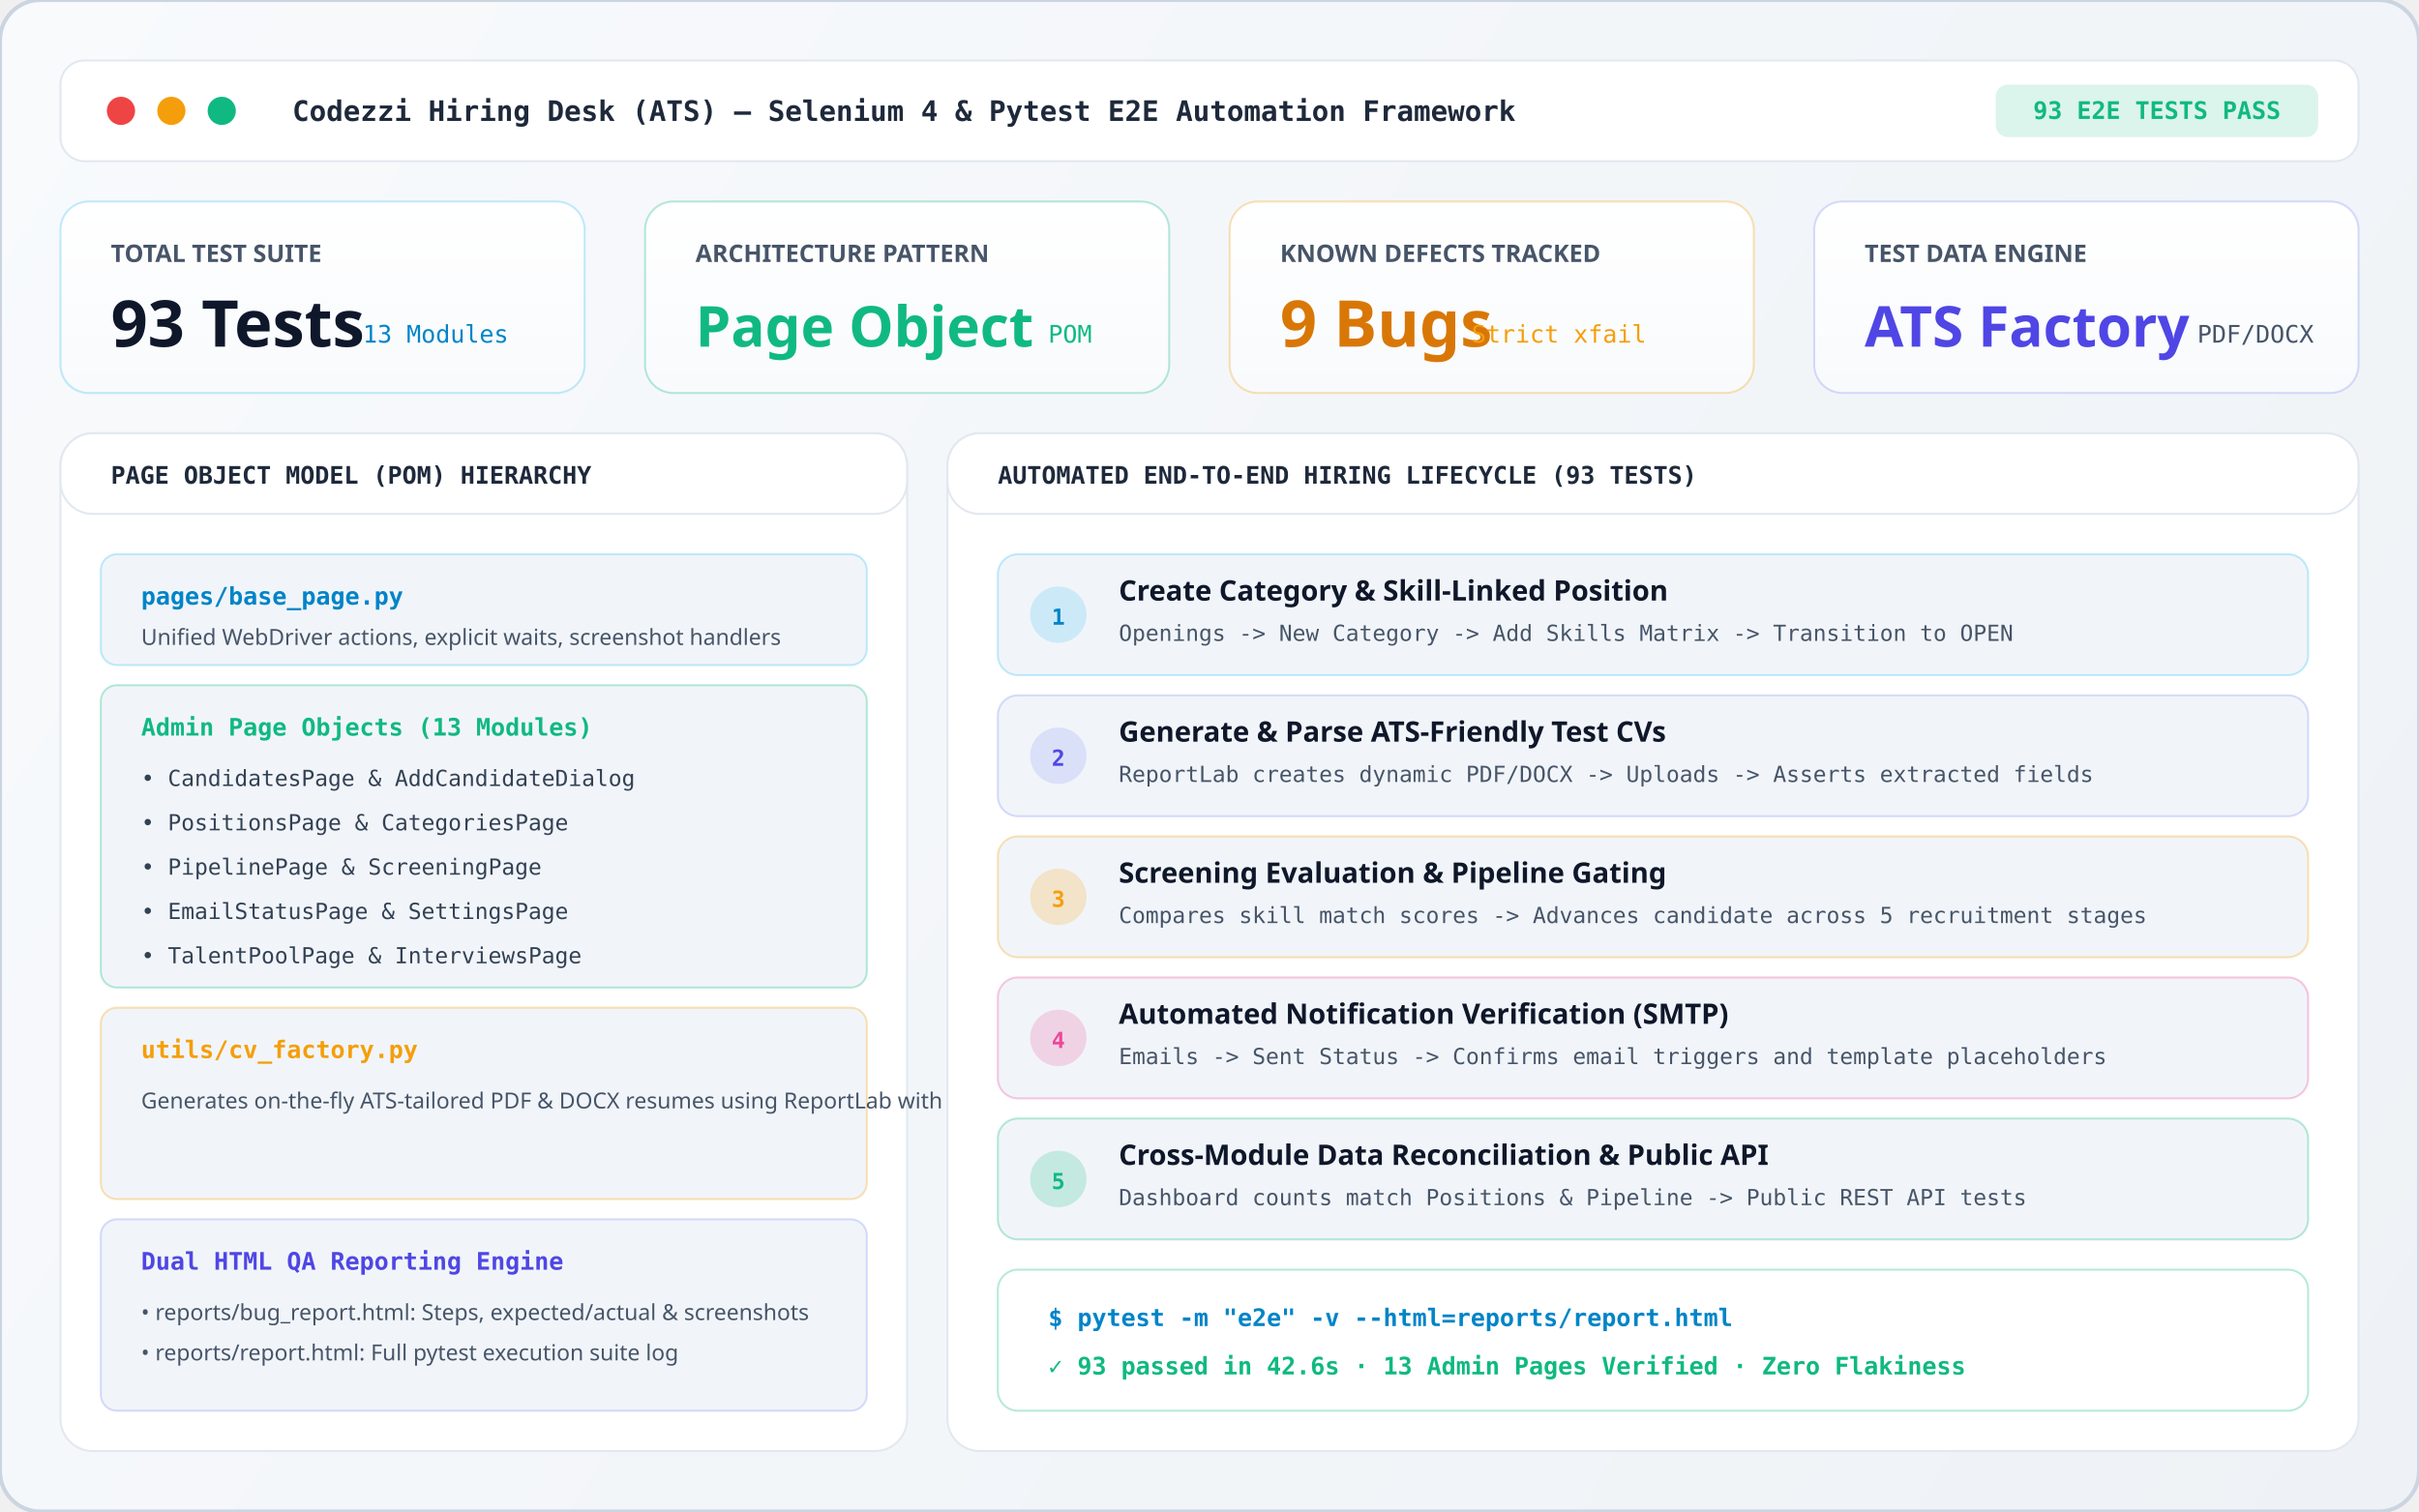
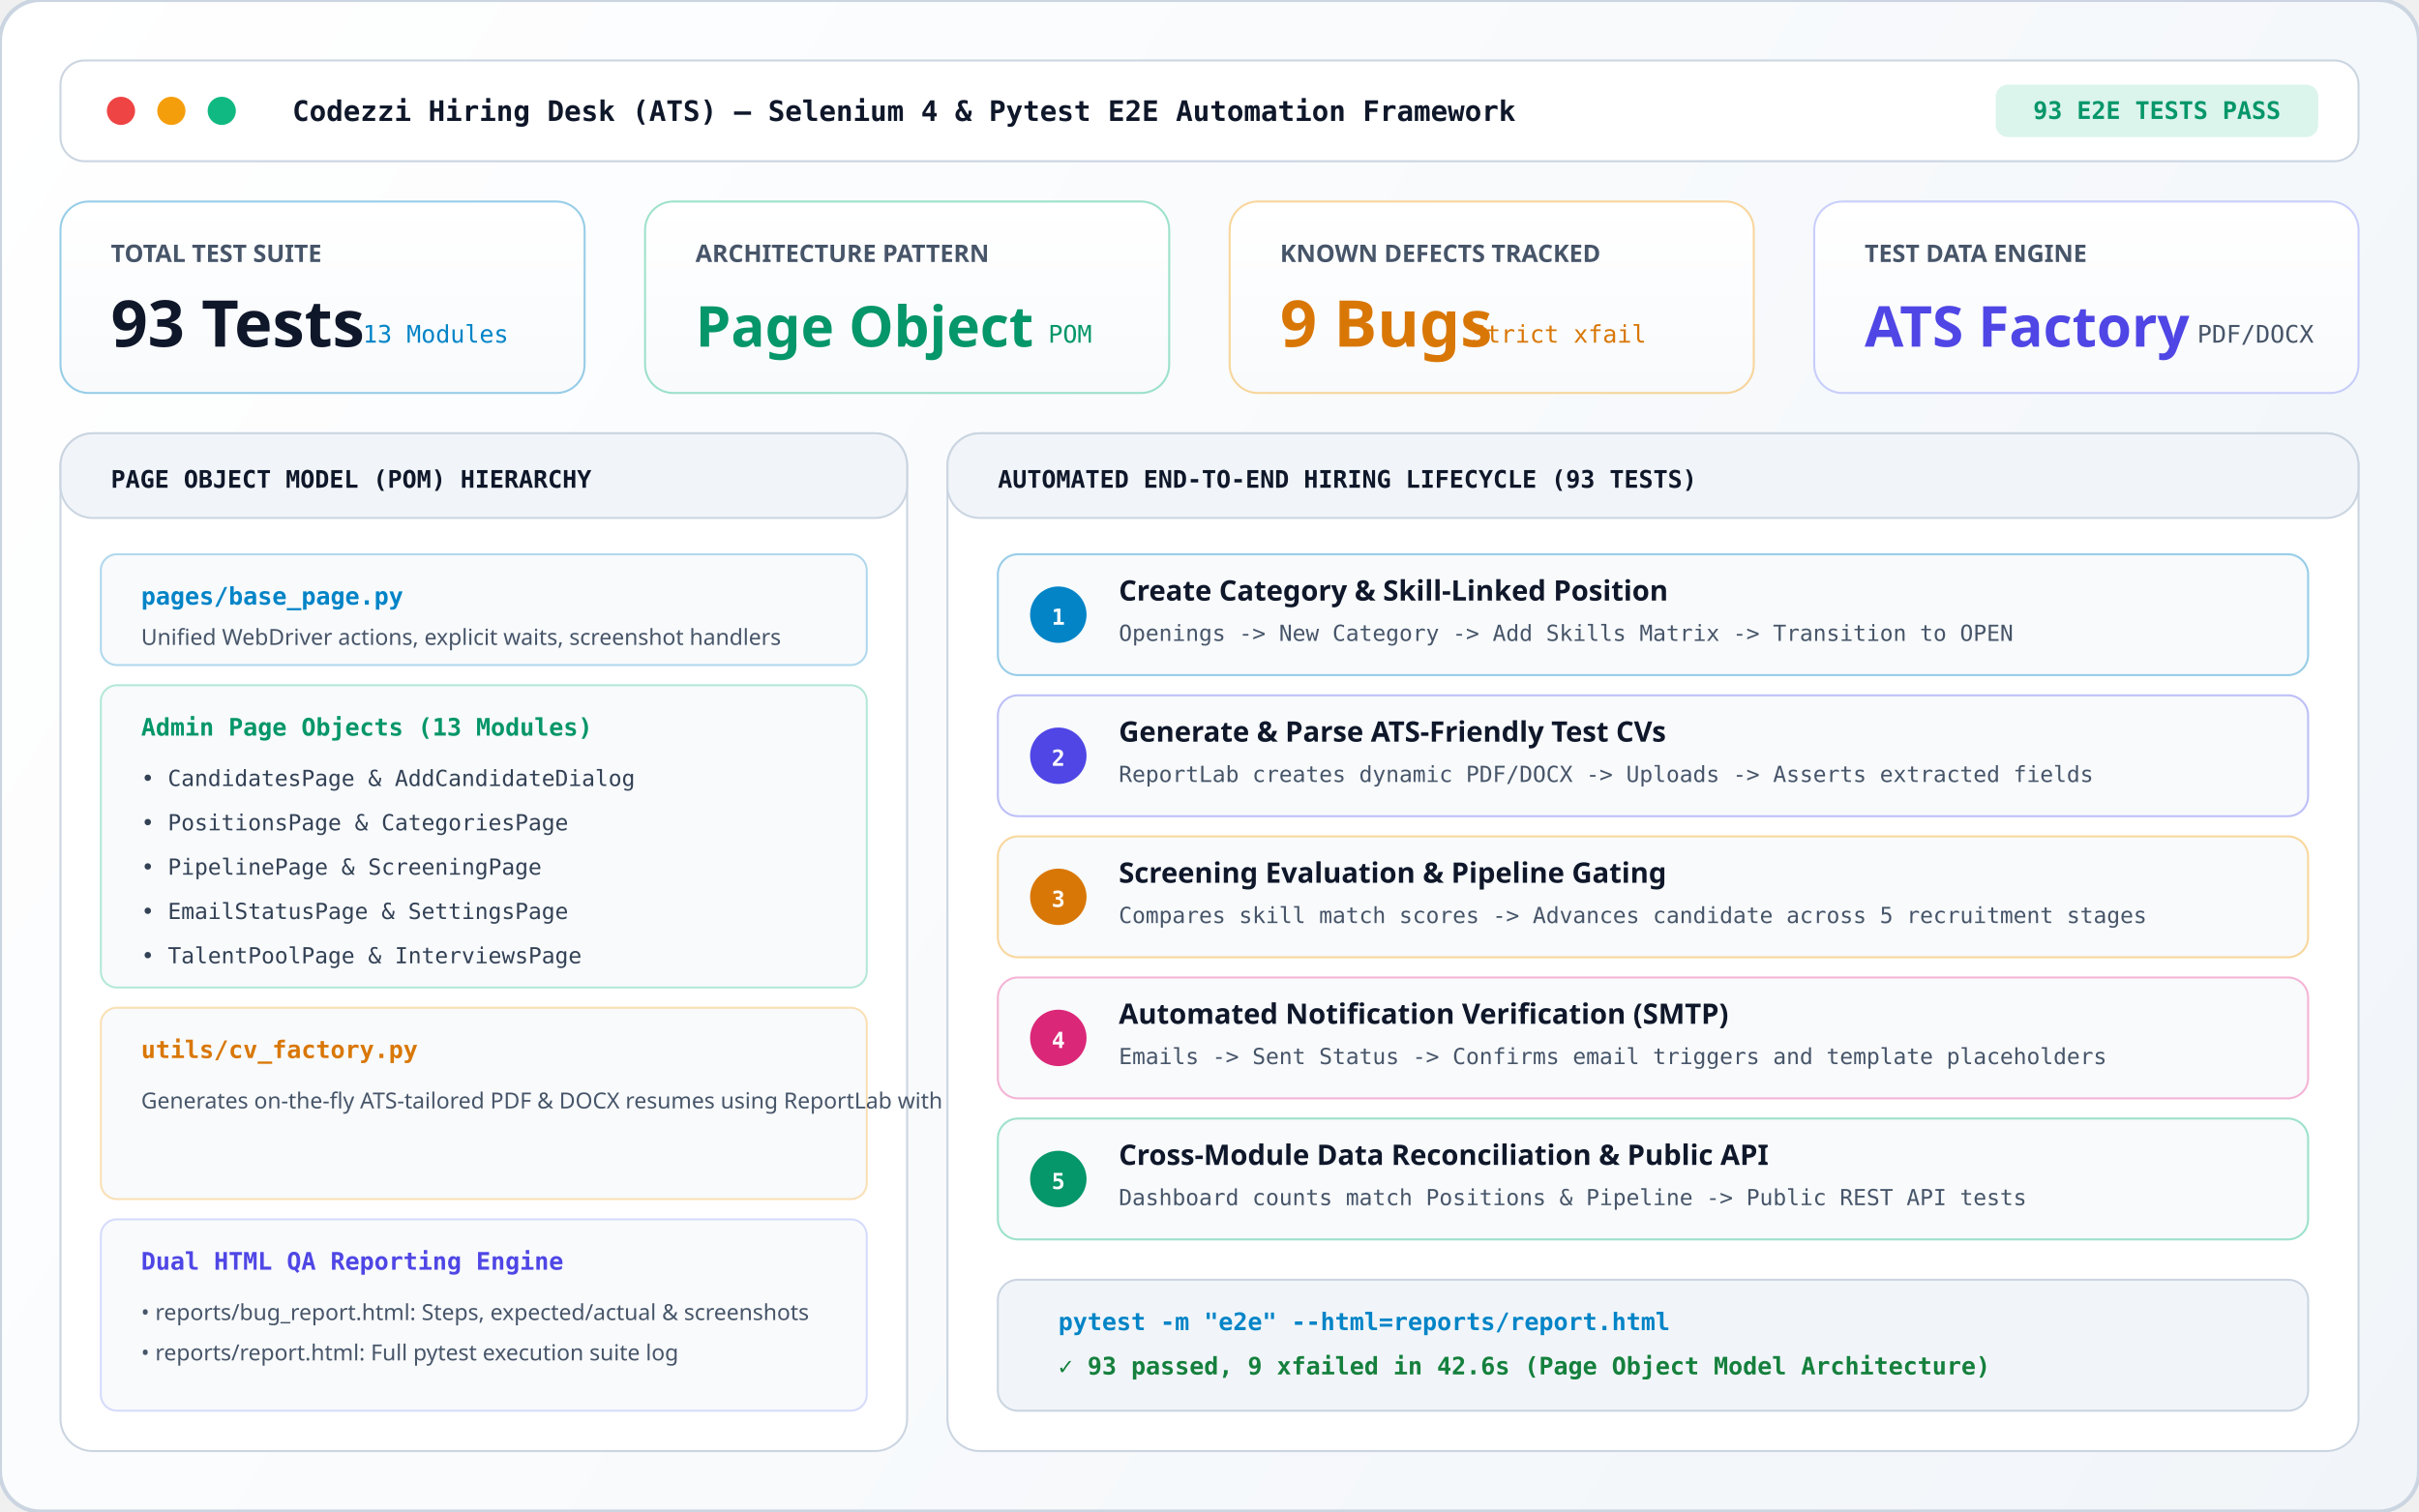
<svg xmlns="http://www.w3.org/2000/svg" width="1200" height="750" viewBox="0 0 1200 750" fill="none">
  <defs>
-     <linearGradient id="bgGradHD" x1="0" y1="0" x2="1200" y2="750" gradientUnits="userSpaceOnUse">
-       <stop stop-color="#F8FAFC" />
-       <stop offset="1" stop-color="#EEF2F6" />
+     <linearGradient id="bgGradHDL" x1="0" y1="0" x2="1200" y2="750" gradientUnits="userSpaceOnUse">
+       <stop stop-color="#FFFFFF" />
+       <stop offset="1" stop-color="#F1F5F9" />
    </linearGradient>
-     <linearGradient id="hdCard" x1="0" y1="0" x2="0" y2="1">
+     <linearGradient id="hdCardL" x1="0" y1="0" x2="0" y2="1">
      <stop stop-color="#FFFFFF" />
      <stop offset="1" stop-color="#F8FAFC" />
    </linearGradient>
  </defs>
-   <rect width="1200" height="750" rx="20" fill="url(#bgGradHD)" stroke="#CBD5E1" stroke-width="2" />
-   <rect x="30" y="30" width="1140" height="50" rx="12" fill="#FFFFFF" stroke="#E2E8F0" />
+   <rect width="1200" height="750" rx="20" fill="url(#bgGradHDL)" stroke="#CBD5E1" stroke-width="2" />
+   <rect x="30" y="30" width="1140" height="50" rx="12" fill="#FFFFFF" stroke="#CBD5E1" />
  <circle cx="60" cy="55" r="7" fill="#EF4444" />
  <circle cx="85" cy="55" r="7" fill="#F59E0B" />
  <circle cx="110" cy="55" r="7" fill="#10B981" />
-   <text x="145" y="60" fill="#1E293B" font-family="'JetBrains Mono', monospace" font-size="14" font-weight="600">Codezzi Hiring Desk (ATS) — Selenium 4 &amp; Pytest E2E Automation Framework</text>
+   <text x="145" y="60" fill="#0F172A" font-family="'JetBrains Mono', monospace" font-size="14" font-weight="600">Codezzi Hiring Desk (ATS) — Selenium 4 &amp; Pytest E2E Automation Framework</text>
  <rect x="990" y="42" width="160" height="26" rx="6" fill="#10B981" fill-opacity="0.15" />
-   <text x="1070" y="59" fill="#10B981" font-family="'JetBrains Mono', monospace" font-size="12" font-weight="700" text-anchor="middle">93 E2E TESTS PASS</text>
-   <rect x="30" y="100" width="260" height="95" rx="14" fill="url(#hdCard)" stroke="#38BDF8" stroke-opacity="0.3" />
+   <text x="1070" y="59" fill="#059669" font-family="'JetBrains Mono', monospace" font-size="12" font-weight="700" text-anchor="middle">93 E2E TESTS PASS</text>
+   <rect x="30" y="100" width="260" height="95" rx="14" fill="url(#hdCardL)" stroke="#0284C7" stroke-opacity="0.4" />
  <text x="55" y="130" fill="#475569" font-family="system-ui, sans-serif" font-size="12" font-weight="600">TOTAL TEST SUITE</text>
  <text x="55" y="172" fill="#0F172A" font-family="system-ui, sans-serif" font-size="32" font-weight="800">93 Tests</text>
  <text x="180" y="170" fill="#0284C7" font-family="'JetBrains Mono', monospace" font-size="12">13 Modules</text>
-   <rect x="320" y="100" width="260" height="95" rx="14" fill="url(#hdCard)" stroke="#10B981" stroke-opacity="0.3" />
+   <rect x="320" y="100" width="260" height="95" rx="14" fill="url(#hdCardL)" stroke="#10B981" stroke-opacity="0.4" />
  <text x="345" y="130" fill="#475569" font-family="system-ui, sans-serif" font-size="12" font-weight="600">ARCHITECTURE PATTERN</text>
-   <text x="345" y="172" fill="#10B981" font-family="system-ui, sans-serif" font-size="28" font-weight="800">Page Object</text>
-   <text x="520" y="170" fill="#10B981" font-family="'JetBrains Mono', monospace" font-size="12">POM</text>
-   <rect x="610" y="100" width="260" height="95" rx="14" fill="url(#hdCard)" stroke="#F59E0B" stroke-opacity="0.3" />
+   <text x="345" y="172" fill="#059669" font-family="system-ui, sans-serif" font-size="28" font-weight="800">Page Object</text>
+   <text x="520" y="170" fill="#059669" font-family="'JetBrains Mono', monospace" font-size="12">POM</text>
+   <rect x="610" y="100" width="260" height="95" rx="14" fill="url(#hdCardL)" stroke="#F59E0B" stroke-opacity="0.4" />
  <text x="635" y="130" fill="#475569" font-family="system-ui, sans-serif" font-size="12" font-weight="600">KNOWN DEFECTS TRACKED</text>
  <text x="635" y="172" fill="#D97706" font-family="system-ui, sans-serif" font-size="32" font-weight="800">9 Bugs</text>
-   <text x="730" y="170" fill="#F59E0B" font-family="'JetBrains Mono', monospace" font-size="12">Strict xfail</text>
-   <rect x="900" y="100" width="270" height="95" rx="14" fill="url(#hdCard)" stroke="#818CF8" stroke-opacity="0.3" />
+   <text x="730" y="170" fill="#D97706" font-family="'JetBrains Mono', monospace" font-size="12">Strict xfail</text>
+   <rect x="900" y="100" width="270" height="95" rx="14" fill="url(#hdCardL)" stroke="#818CF8" stroke-opacity="0.4" />
  <text x="925" y="130" fill="#475569" font-family="system-ui, sans-serif" font-size="12" font-weight="600">TEST DATA ENGINE</text>
  <text x="925" y="172" fill="#4F46E5" font-family="system-ui, sans-serif" font-size="28" font-weight="800">ATS Factory</text>
  <text x="1090" y="170" fill="#475569" font-family="'JetBrains Mono', monospace" font-size="12">PDF/DOCX</text>
-   <rect x="30" y="215" width="420" height="505" rx="16" fill="#FFFFFF" stroke="#E2E8F0" />
-   <rect x="30" y="215" width="420" height="40" rx="16" fill="#FFFFFF" stroke="#E2E8F0" />
-   <text x="55" y="240" fill="#1E293B" font-family="'JetBrains Mono', monospace" font-size="12" font-weight="700">PAGE OBJECT MODEL (POM) HIERARCHY</text>
-   <rect x="50" y="275" width="380" height="55" rx="8" fill="#F1F5F9" stroke="#38BDF8" stroke-opacity="0.3" />
+   <rect x="30" y="215" width="420" height="505" rx="16" fill="#FFFFFF" stroke="#CBD5E1" />
+   <rect x="30" y="215" width="420" height="42" rx="16" fill="#F1F5F9" stroke="#CBD5E1" />
+   <text x="55" y="242" fill="#0F172A" font-family="'JetBrains Mono', monospace" font-size="12" font-weight="700">PAGE OBJECT MODEL (POM) HIERARCHY</text>
+   <rect x="50" y="275" width="380" height="55" rx="8" fill="#F8FAFC" stroke="#0284C7" stroke-opacity="0.3" />
  <text x="70" y="300" fill="#0284C7" font-family="'JetBrains Mono', monospace" font-size="12" font-weight="700">pages/base_page.py</text>
  <text x="70" y="320" fill="#475569" font-family="system-ui, sans-serif" font-size="11">Unified WebDriver actions, explicit waits, screenshot handlers</text>
-   <rect x="50" y="340" width="380" height="150" rx="8" fill="#F1F5F9" stroke="#10B981" stroke-opacity="0.3" />
-   <text x="70" y="365" fill="#10B981" font-family="'JetBrains Mono', monospace" font-size="12" font-weight="700">Admin Page Objects (13 Modules)</text>
+   <rect x="50" y="340" width="380" height="150" rx="8" fill="#F8FAFC" stroke="#10B981" stroke-opacity="0.3" />
+   <text x="70" y="365" fill="#059669" font-family="'JetBrains Mono', monospace" font-size="12" font-weight="700">Admin Page Objects (13 Modules)</text>
  <text x="70" y="390" fill="#334155" font-family="'JetBrains Mono', monospace" font-size="11">• CandidatesPage &amp; AddCandidateDialog</text>
  <text x="70" y="412" fill="#334155" font-family="'JetBrains Mono', monospace" font-size="11">• PositionsPage &amp; CategoriesPage</text>
  <text x="70" y="434" fill="#334155" font-family="'JetBrains Mono', monospace" font-size="11">• PipelinePage &amp; ScreeningPage</text>
  <text x="70" y="456" fill="#334155" font-family="'JetBrains Mono', monospace" font-size="11">• EmailStatusPage &amp; SettingsPage</text>
  <text x="70" y="478" fill="#334155" font-family="'JetBrains Mono', monospace" font-size="11">• TalentPoolPage &amp; InterviewsPage</text>
-   <rect x="50" y="500" width="380" height="95" rx="8" fill="#F1F5F9" stroke="#F59E0B" stroke-opacity="0.3" />
-   <text x="70" y="525" fill="#F59E0B" font-family="'JetBrains Mono', monospace" font-size="12" font-weight="700">utils/cv_factory.py</text>
+   <rect x="50" y="500" width="380" height="95" rx="8" fill="#F8FAFC" stroke="#F59E0B" stroke-opacity="0.3" />
+   <text x="70" y="525" fill="#D97706" font-family="'JetBrains Mono', monospace" font-size="12" font-weight="700">utils/cv_factory.py</text>
  <text x="70" y="550" fill="#475569" font-family="system-ui, sans-serif" font-size="11">Generates on-the-fly ATS-tailored PDF &amp; DOCX resumes using ReportLab with exact skills required by positions.</text>
-   <rect x="50" y="605" width="380" height="95" rx="8" fill="#F1F5F9" stroke="#818CF8" stroke-opacity="0.3" />
+   <rect x="50" y="605" width="380" height="95" rx="8" fill="#F8FAFC" stroke="#818CF8" stroke-opacity="0.3" />
  <text x="70" y="630" fill="#4F46E5" font-family="'JetBrains Mono', monospace" font-size="12" font-weight="700">Dual HTML QA Reporting Engine</text>
  <text x="70" y="655" fill="#475569" font-family="system-ui, sans-serif" font-size="11">• reports/bug_report.html: Steps, expected/actual &amp; screenshots</text>
  <text x="70" y="675" fill="#475569" font-family="system-ui, sans-serif" font-size="11">• reports/report.html: Full pytest execution suite log</text>
-   <rect x="470" y="215" width="700" height="505" rx="16" fill="#FFFFFF" stroke="#E2E8F0" />
-   <rect x="470" y="215" width="700" height="40" rx="16" fill="#FFFFFF" stroke="#E2E8F0" />
-   <text x="495" y="240" fill="#1E293B" font-family="'JetBrains Mono', monospace" font-size="12" font-weight="700">AUTOMATED END-TO-END HIRING LIFECYCLE (93 TESTS)</text>
-   <rect x="495" y="275" width="650" height="60" rx="10" fill="#F1F5F9" stroke="#38BDF8" stroke-opacity="0.3" />
-   <circle cx="525" cy="305" r="14" fill="#38BDF8" fill-opacity="0.2" />
-   <text x="525" y="310" fill="#0284C7" font-family="'JetBrains Mono', monospace" font-size="11" font-weight="700" text-anchor="middle">1</text>
+   <rect x="470" y="215" width="700" height="505" rx="16" fill="#FFFFFF" stroke="#CBD5E1" />
+   <rect x="470" y="215" width="700" height="42" rx="16" fill="#F1F5F9" stroke="#CBD5E1" />
+   <text x="495" y="242" fill="#0F172A" font-family="'JetBrains Mono', monospace" font-size="12" font-weight="700">AUTOMATED END-TO-END HIRING LIFECYCLE (93 TESTS)</text>
+   <rect x="495" y="275" width="650" height="60" rx="10" fill="#F8FAFC" stroke="#0284C7" stroke-opacity="0.4" />
+   <circle cx="525" cy="305" r="14" fill="#0284C7" />
+   <text x="525" y="310" fill="#FFFFFF" font-family="'JetBrains Mono', monospace" font-size="11" font-weight="700" text-anchor="middle">1</text>
  <text x="555" y="298" fill="#0F172A" font-family="system-ui, sans-serif" font-size="14" font-weight="700">Create Category &amp; Skill-Linked Position</text>
  <text x="555" y="318" fill="#475569" font-family="'JetBrains Mono', monospace" font-size="11">Openings -&gt; New Category -&gt; Add Skills Matrix -&gt; Transition to OPEN</text>
-   <rect x="495" y="345" width="650" height="60" rx="10" fill="#F1F5F9" stroke="#818CF8" stroke-opacity="0.3" />
-   <circle cx="525" cy="375" r="14" fill="#818CF8" fill-opacity="0.2" />
-   <text x="525" y="380" fill="#4F46E5" font-family="'JetBrains Mono', monospace" font-size="11" font-weight="700" text-anchor="middle">2</text>
+   <rect x="495" y="345" width="650" height="60" rx="10" fill="#F8FAFC" stroke="#6366F1" stroke-opacity="0.4" />
+   <circle cx="525" cy="375" r="14" fill="#4F46E5" />
+   <text x="525" y="380" fill="#FFFFFF" font-family="'JetBrains Mono', monospace" font-size="11" font-weight="700" text-anchor="middle">2</text>
  <text x="555" y="368" fill="#0F172A" font-family="system-ui, sans-serif" font-size="14" font-weight="700">Generate &amp; Parse ATS-Friendly Test CVs</text>
  <text x="555" y="388" fill="#475569" font-family="'JetBrains Mono', monospace" font-size="11">ReportLab creates dynamic PDF/DOCX -&gt; Uploads -&gt; Asserts extracted fields</text>
-   <rect x="495" y="415" width="650" height="60" rx="10" fill="#F1F5F9" stroke="#F59E0B" stroke-opacity="0.3" />
-   <circle cx="525" cy="445" r="14" fill="#F59E0B" fill-opacity="0.2" />
-   <text x="525" y="450" fill="#F59E0B" font-family="'JetBrains Mono', monospace" font-size="11" font-weight="700" text-anchor="middle">3</text>
+   <rect x="495" y="415" width="650" height="60" rx="10" fill="#F8FAFC" stroke="#F59E0B" stroke-opacity="0.4" />
+   <circle cx="525" cy="445" r="14" fill="#D97706" />
+   <text x="525" y="450" fill="#FFFFFF" font-family="'JetBrains Mono', monospace" font-size="11" font-weight="700" text-anchor="middle">3</text>
  <text x="555" y="438" fill="#0F172A" font-family="system-ui, sans-serif" font-size="14" font-weight="700">Screening Evaluation &amp; Pipeline Gating</text>
  <text x="555" y="458" fill="#475569" font-family="'JetBrains Mono', monospace" font-size="11">Compares skill match scores -&gt; Advances candidate across 5 recruitment stages</text>
-   <rect x="495" y="485" width="650" height="60" rx="10" fill="#F1F5F9" stroke="#EC4899" stroke-opacity="0.3" />
-   <circle cx="525" cy="515" r="14" fill="#EC4899" fill-opacity="0.2" />
-   <text x="525" y="520" fill="#EC4899" font-family="'JetBrains Mono', monospace" font-size="11" font-weight="700" text-anchor="middle">4</text>
+   <rect x="495" y="485" width="650" height="60" rx="10" fill="#F8FAFC" stroke="#EC4899" stroke-opacity="0.4" />
+   <circle cx="525" cy="515" r="14" fill="#DB2777" />
+   <text x="525" y="520" fill="#FFFFFF" font-family="'JetBrains Mono', monospace" font-size="11" font-weight="700" text-anchor="middle">4</text>
  <text x="555" y="508" fill="#0F172A" font-family="system-ui, sans-serif" font-size="14" font-weight="700">Automated Notification Verification (SMTP)</text>
  <text x="555" y="528" fill="#475569" font-family="'JetBrains Mono', monospace" font-size="11">Emails -&gt; Sent Status -&gt; Confirms email triggers and template placeholders</text>
-   <rect x="495" y="555" width="650" height="60" rx="10" fill="#F1F5F9" stroke="#10B981" stroke-opacity="0.3" />
-   <circle cx="525" cy="585" r="14" fill="#10B981" fill-opacity="0.2" />
-   <text x="525" y="590" fill="#10B981" font-family="'JetBrains Mono', monospace" font-size="11" font-weight="700" text-anchor="middle">5</text>
+   <rect x="495" y="555" width="650" height="60" rx="10" fill="#F8FAFC" stroke="#10B981" stroke-opacity="0.4" />
+   <circle cx="525" cy="585" r="14" fill="#059669" />
+   <text x="525" y="590" fill="#FFFFFF" font-family="'JetBrains Mono', monospace" font-size="11" font-weight="700" text-anchor="middle">5</text>
  <text x="555" y="578" fill="#0F172A" font-family="system-ui, sans-serif" font-size="14" font-weight="700">Cross-Module Data Reconciliation &amp; Public API</text>
  <text x="555" y="598" fill="#475569" font-family="'JetBrains Mono', monospace" font-size="11">Dashboard counts match Positions &amp; Pipeline -&gt; Public REST API tests</text>
-   <rect x="495" y="630" width="650" height="70" rx="10" fill="#FFFFFF" stroke="#10B981" stroke-opacity="0.3" />
-   <text x="520" y="658" fill="#0284C7" font-family="'JetBrains Mono', monospace" font-size="12" font-weight="600">$ pytest -m "e2e" -v --html=reports/report.html</text>
-   <text x="520" y="682" fill="#10B981" font-family="'JetBrains Mono', monospace" font-size="12" font-weight="700">✓ 93 passed in 42.6s · 13 Admin Pages Verified · Zero Flakiness</text>
+   <rect x="495" y="635" width="650" height="65" rx="10" fill="#F1F5F9" stroke="#CBD5E1" />
+   <text x="525" y="660" fill="#0284C7" font-family="'JetBrains Mono', monospace" font-size="12" font-weight="600">pytest -m "e2e" --html=reports/report.html</text>
+   <text x="525" y="682" fill="#15803D" font-family="'JetBrains Mono', monospace" font-size="12" font-weight="700">✓ 93 passed, 9 xfailed in 42.6s (Page Object Model Architecture)</text>
</svg>
